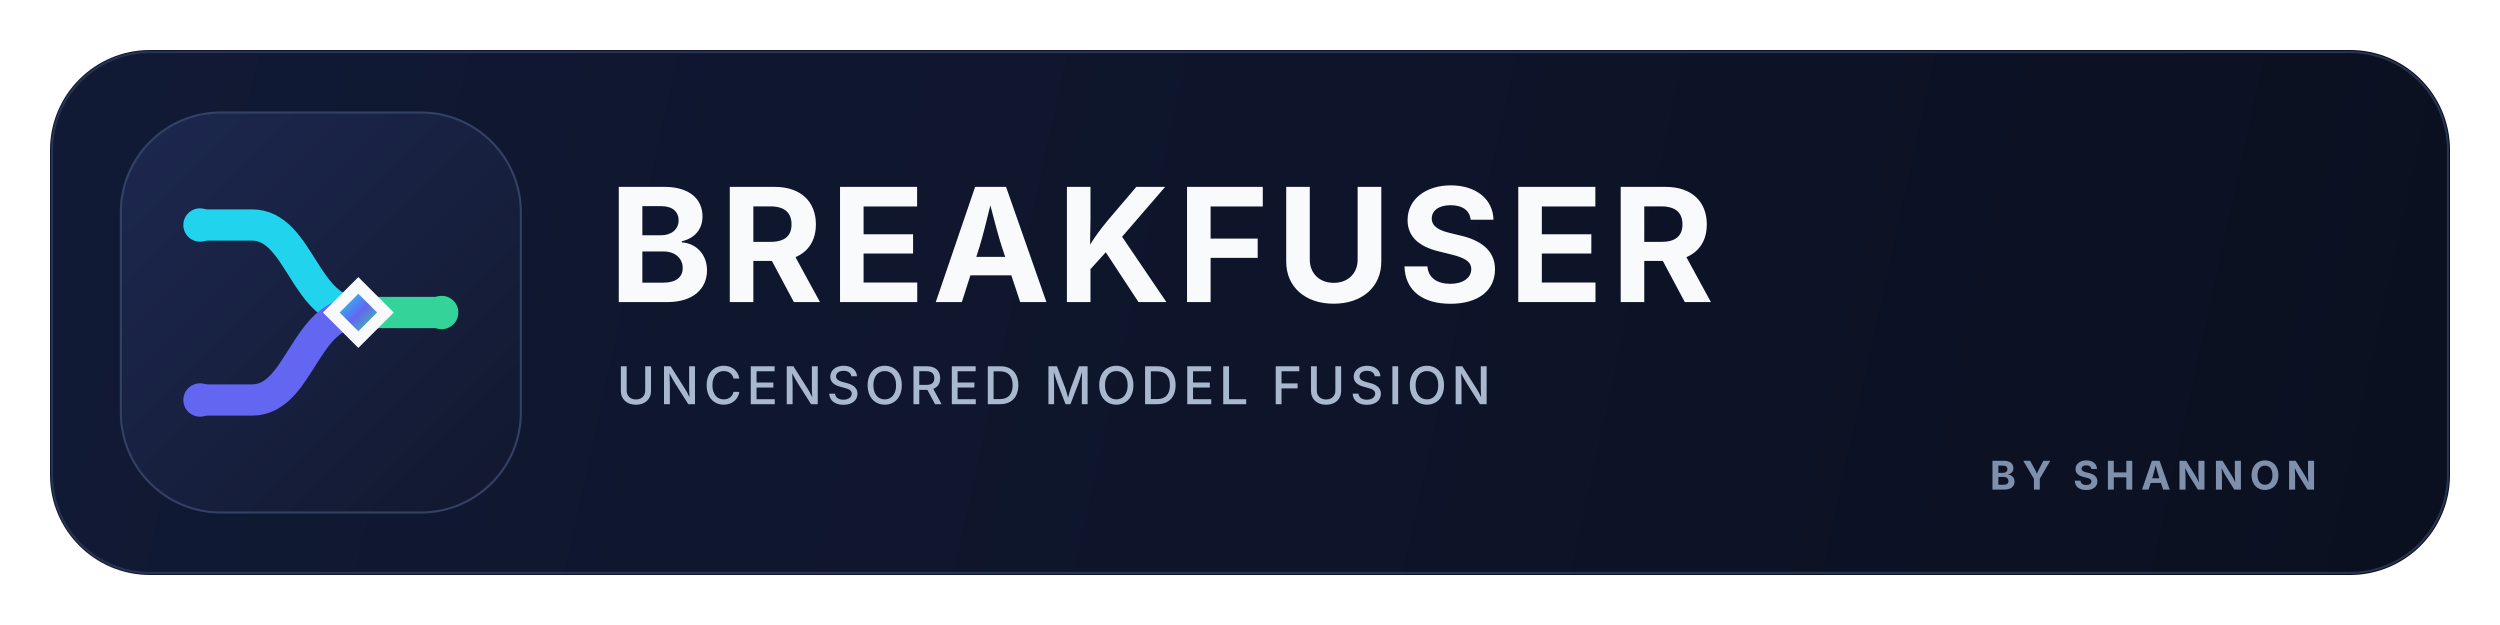
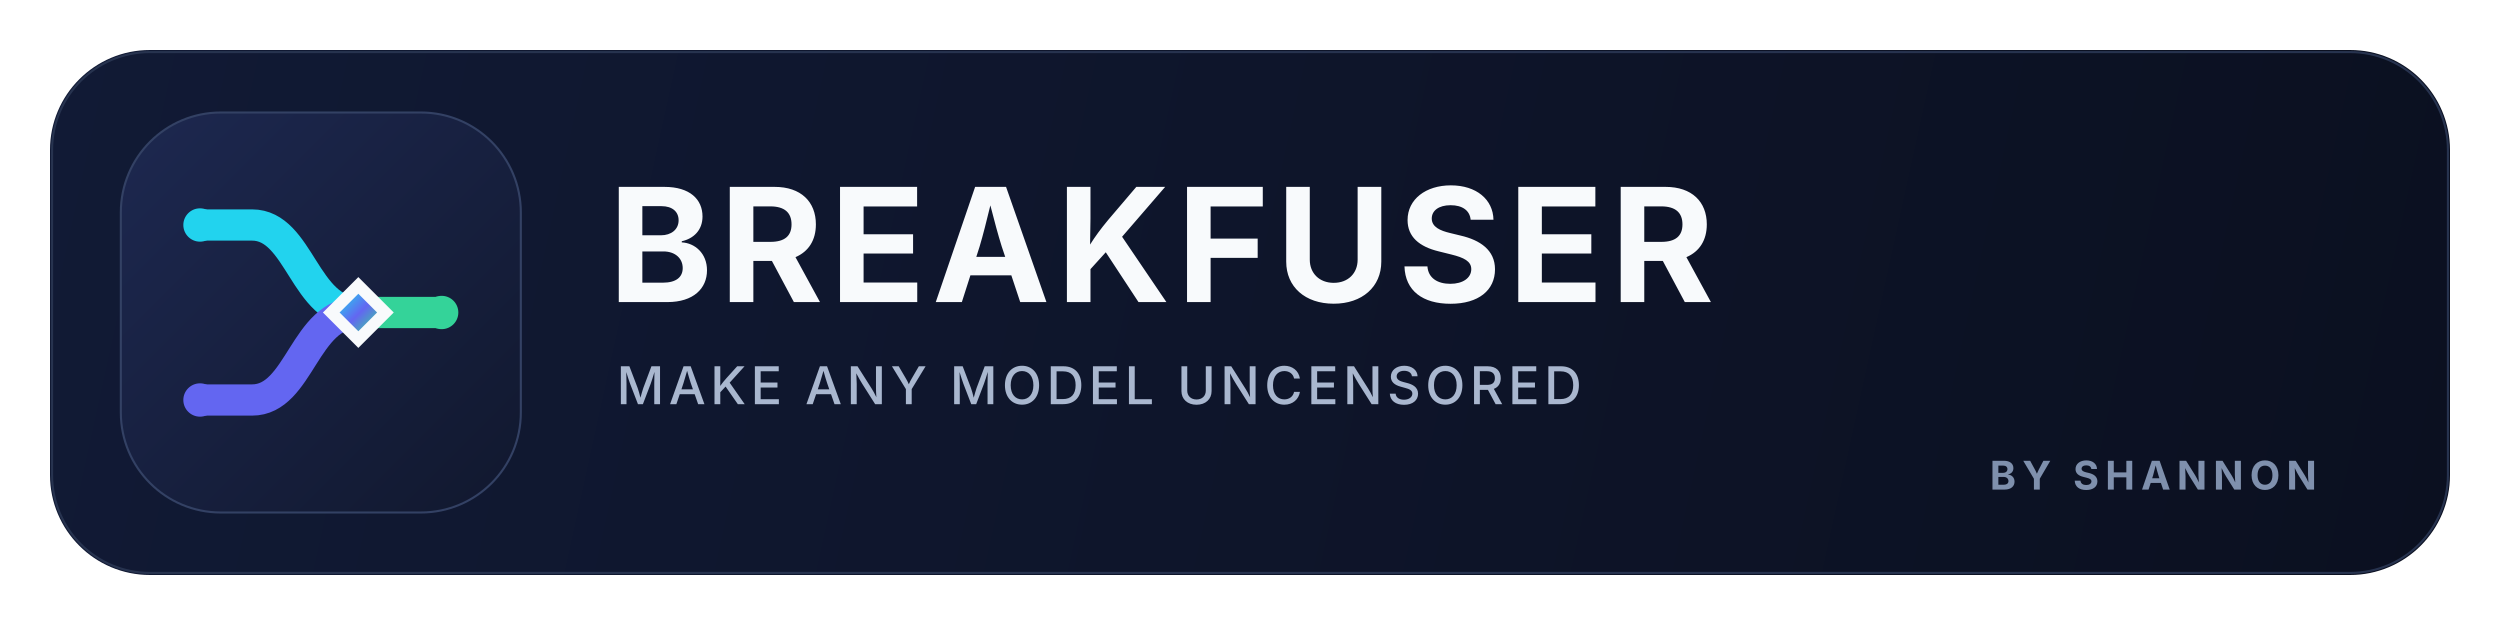
<svg xmlns="http://www.w3.org/2000/svg" width="1200" height="300" viewBox="0 0 1200 300" role="img" aria-labelledby="title desc">
  <defs>
    <linearGradient id="panel" x1="24" y1="24" x2="1176" y2="276" gradientUnits="userSpaceOnUse">
      <stop stop-color="#111A35" />
      <stop offset="1" stop-color="#0B1020" />
    </linearGradient>
    <linearGradient id="tile" x1="0" y1="0" x2="1" y2="1">
      <stop stop-color="#1D2850" />
      <stop offset="1" stop-color="#11182E" />
    </linearGradient>
    <linearGradient id="core" x1="0" y1="0" x2="1" y2="1">
      <stop stop-color="#22D3EE" />
      <stop offset="0.52" stop-color="#6366F1" />
      <stop offset="1" stop-color="#34D399" />
    </linearGradient>
    <symbol id="fusion" viewBox="0 0 160 160">
      <path d="M22 38H47C70 38 72 80 98 80" fill="none" stroke="#22D3EE" stroke-width="15" stroke-linecap="round" />
      <path d="M22 122H47C70 122 72 80 98 80" fill="none" stroke="#6366F1" stroke-width="15" stroke-linecap="round" />
      <path d="M98 80H138" fill="none" stroke="#34D399" stroke-width="15" stroke-linecap="round" />
      <circle cx="22" cy="38" r="8" fill="#22D3EE" />
      <circle cx="22" cy="122" r="8" fill="#6366F1" />
      <circle cx="138" cy="80" r="8" fill="#34D399" />
      <path d="M98 63L115 80L98 97L81 80Z" fill="#F8FAFC" />
      <path d="M98 71L107 80L98 89L89 80Z" fill="url(#core)" />
    </symbol>
  </defs>
  <rect x="24" y="24" width="1152" height="252" rx="48" fill="url(#panel)" />
  <rect x="25" y="25" width="1150" height="250" rx="47" fill="none" stroke="#27334F" />
  <rect x="58" y="54" width="192" height="192" rx="48" fill="url(#tile)" stroke="#334164" />
  <use href="#fusion" x="74" y="70" width="160" height="160" />
  <text x="292" y="145" fill="#F8FAFC" font-family="Inter, ui-sans-serif, system-ui, sans-serif" font-size="76" font-weight="750" letter-spacing="3">BREAKFUSER</text>
-   <text x="296" y="194" fill="#A9B7CF" font-family="Inter, ui-sans-serif, system-ui, sans-serif" font-size="25" font-weight="500" letter-spacing="2.2">UNCENSORED MODEL FUSION</text>
+   <text x="296" y="194" fill="#A9B7CF" font-family="Inter, ui-sans-serif, system-ui, sans-serif" font-size="25" font-weight="500" letter-spacing="2.2">MAKE ANY MODEL UNCENSORED</text>
  <text x="1112" y="235" text-anchor="end" fill="#7F90AD" font-family="Inter, ui-sans-serif, system-ui, sans-serif" font-size="19" font-weight="650" letter-spacing="3">BY SHANNON</text>
</svg>
